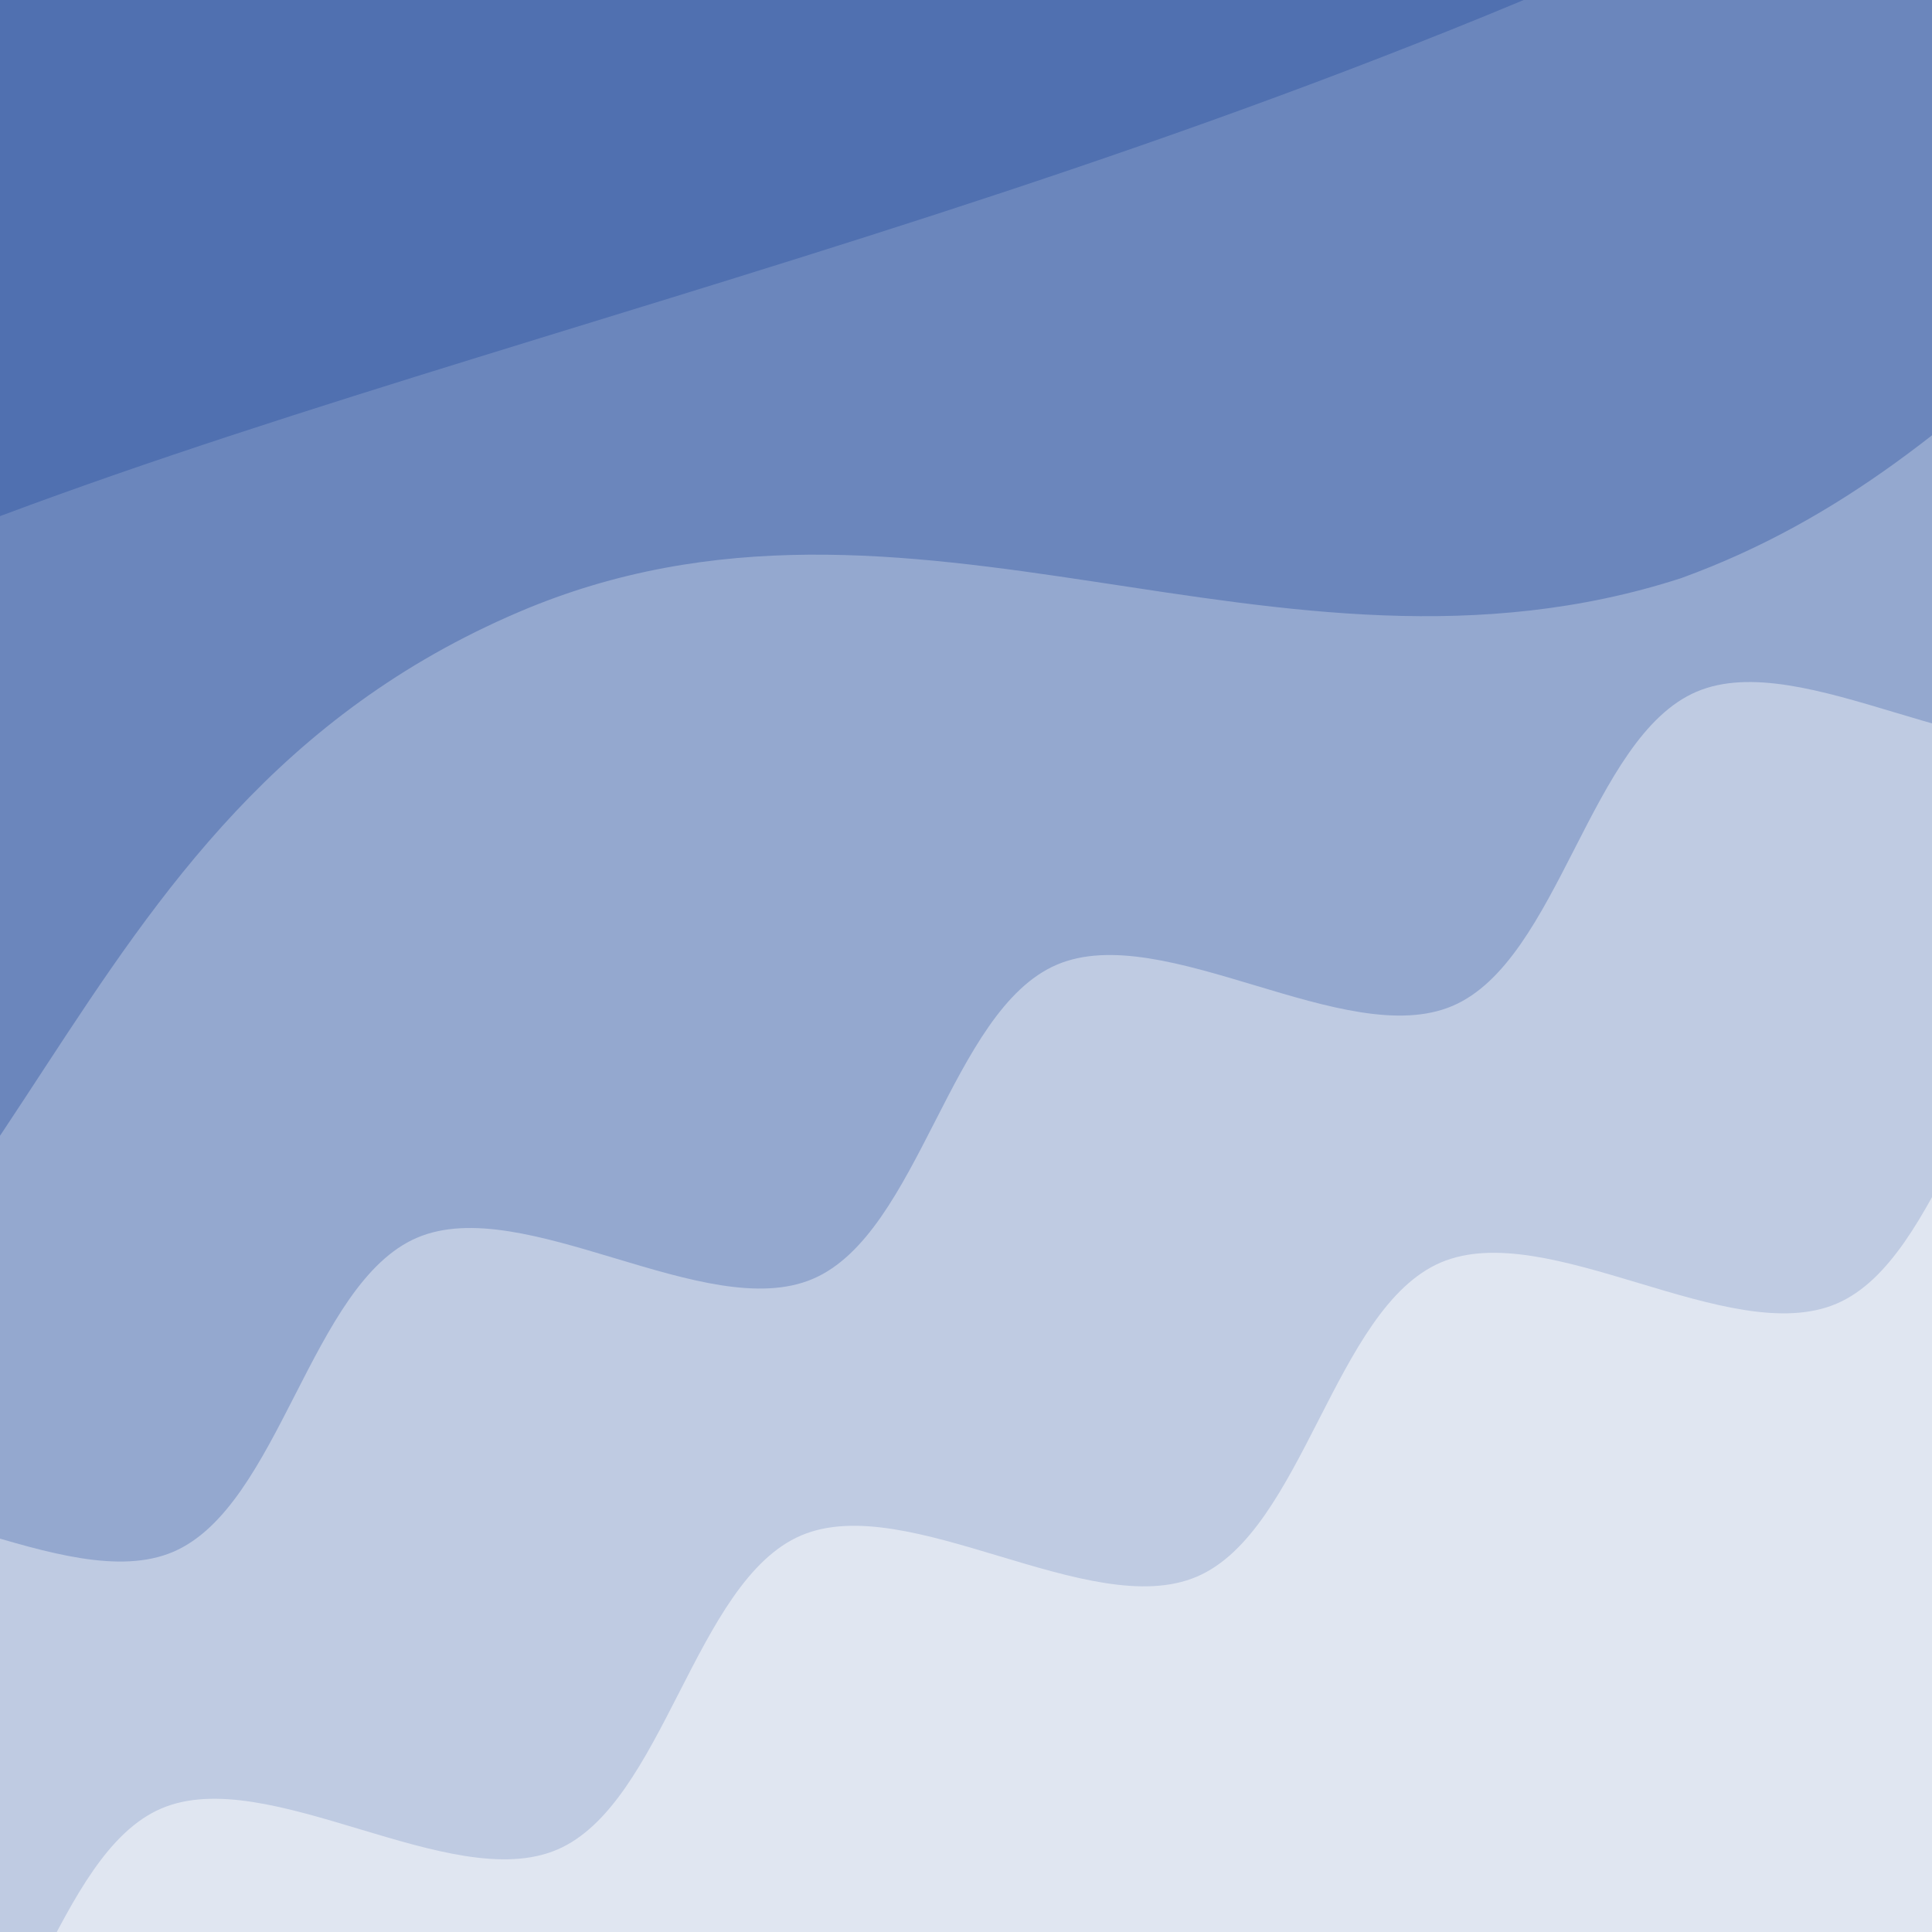
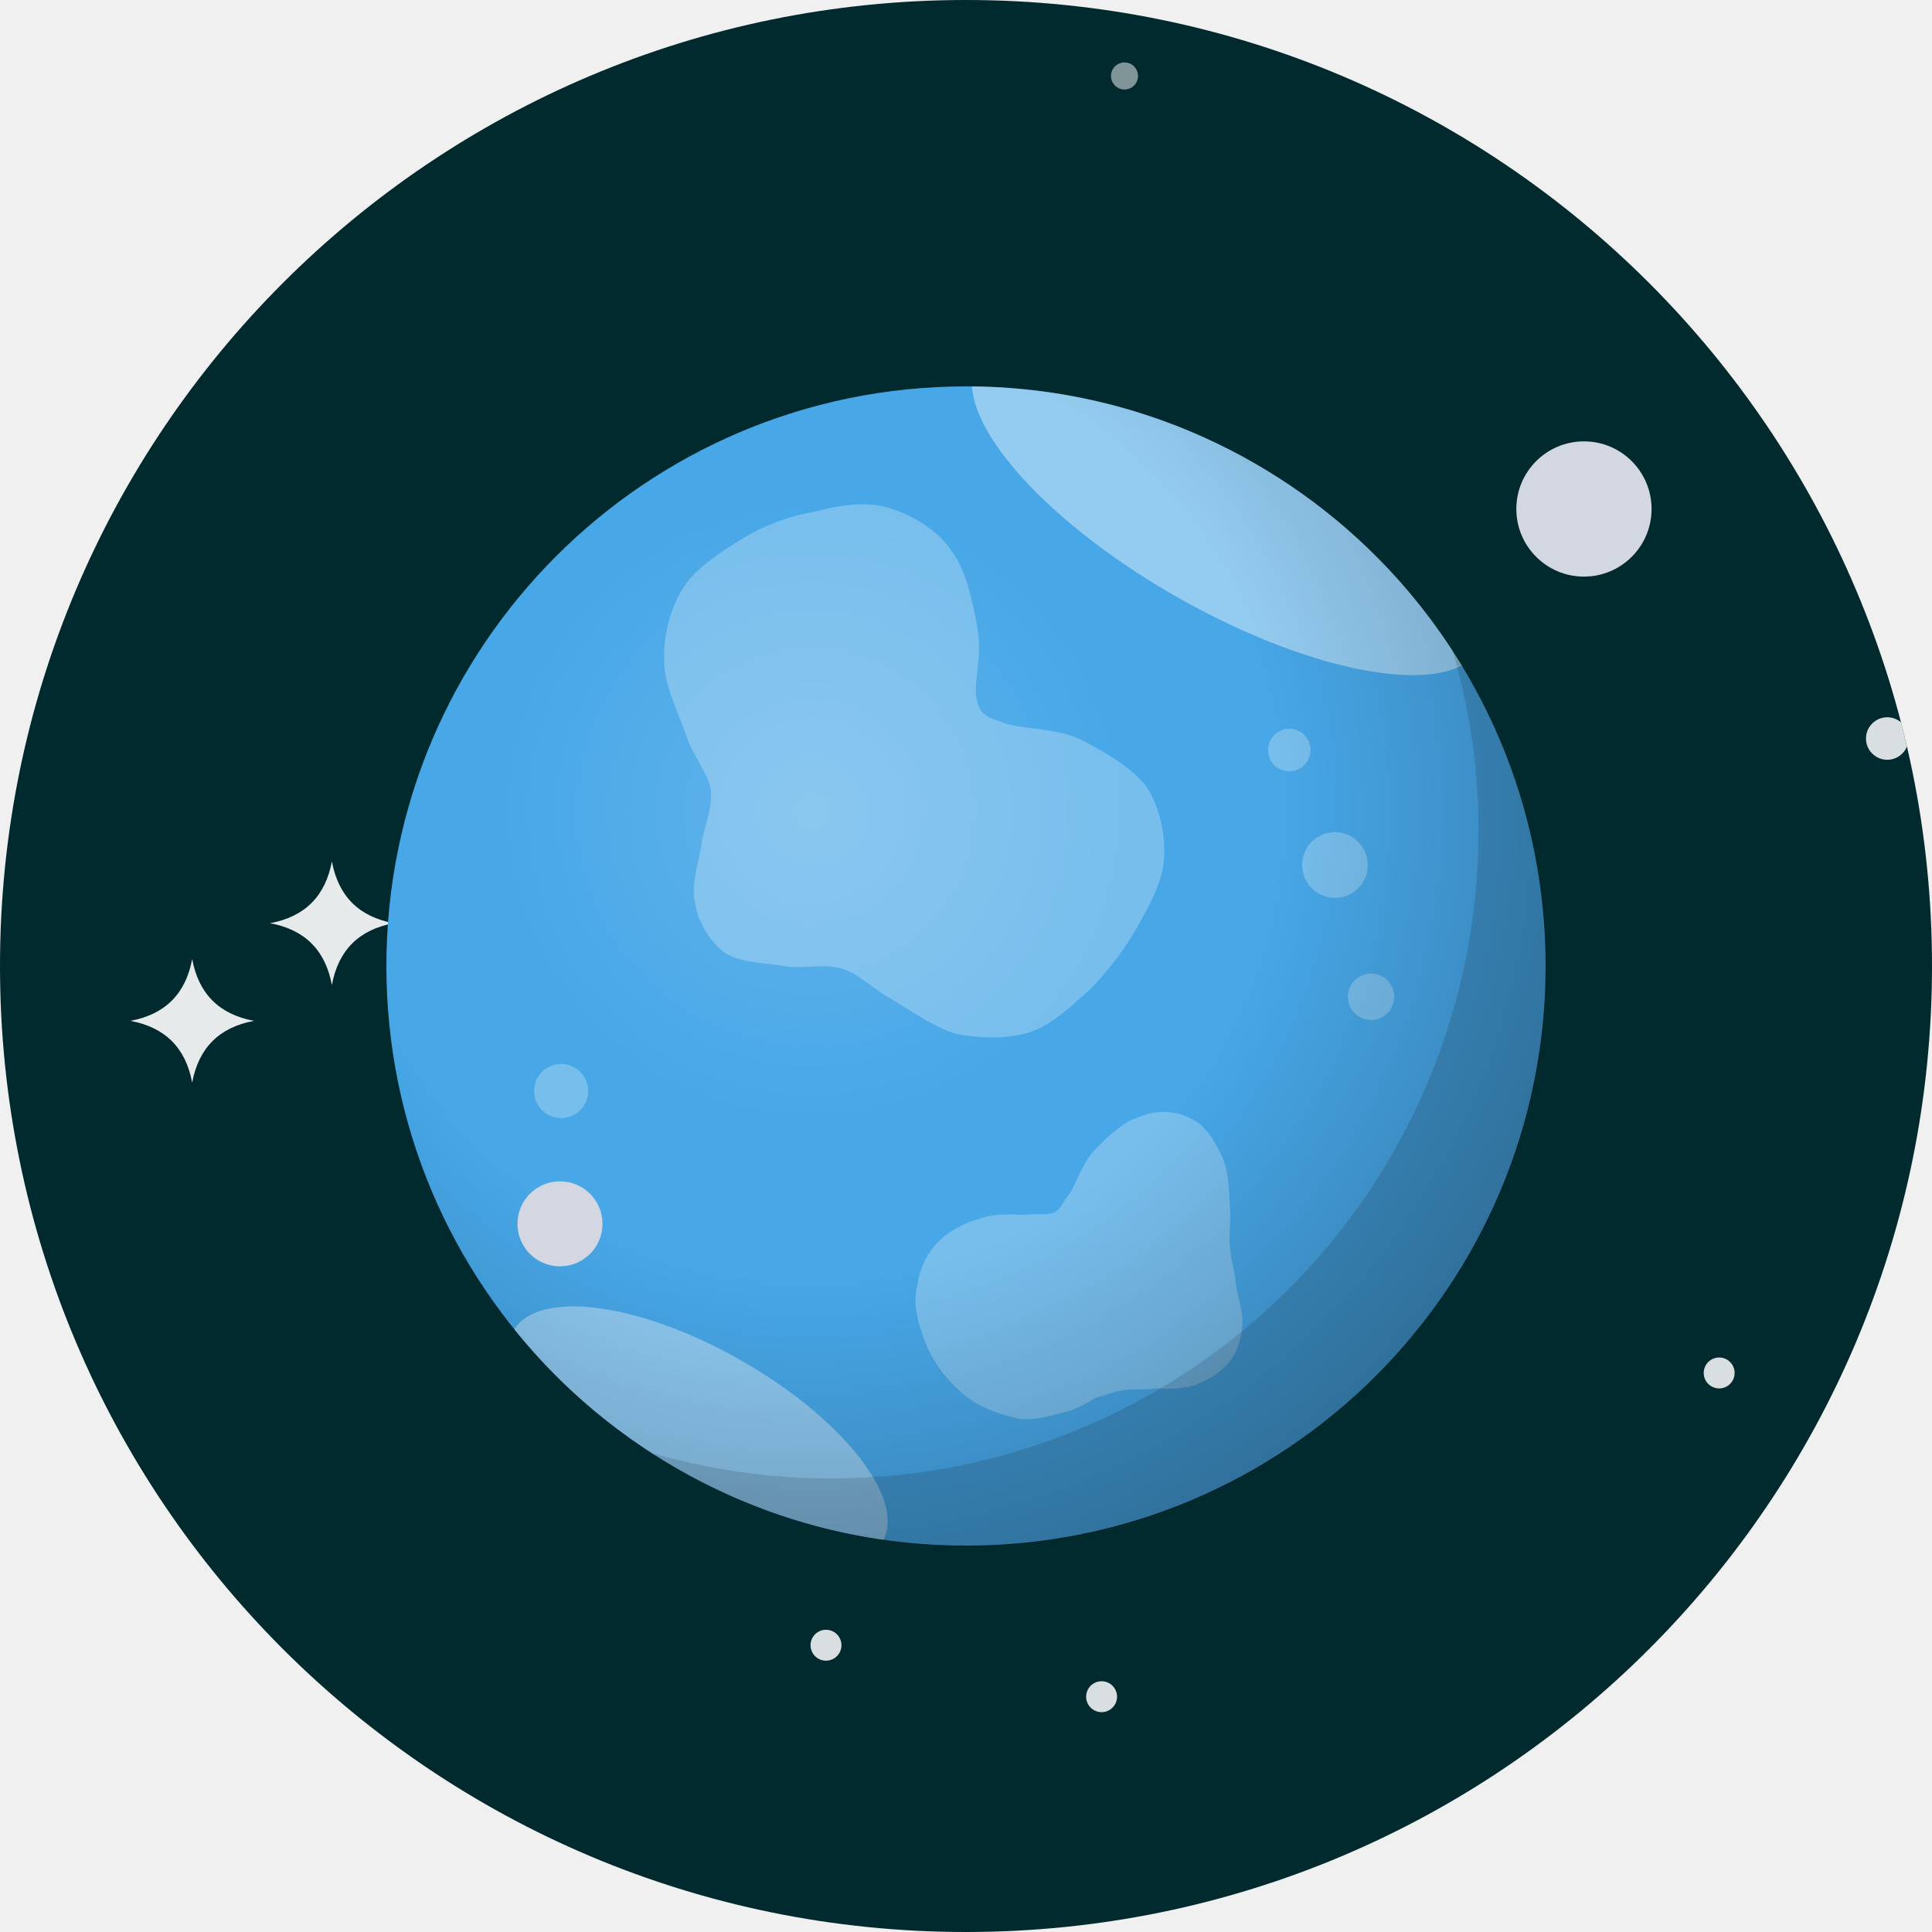
- <svg xmlns="http://www.w3.org/2000/svg" viewBox="0 0 100 100" fill="none" shape-rendering="auto" aria-hidden="true">
+ <svg xmlns="http://www.w3.org/2000/svg" viewBox="0 0 100 100" fill="none" aria-hidden="true">
  <defs>
-     <g id="layer-calm-777047c8">
-       <path d="M0 16c28 0 52-6 84-5s72 10 116 5v114H0Z" fill="#ffffff" />
+     <circle cx="5" cy="5" r=".8" fill="#fff" fill-opacity=".85" id="d" />
+     <circle cx="5" cy="5" r=".7" fill="#fff" fill-opacity=".5" id="e" />
+     <circle cx="5" cy="5" r="1.1" fill="#fff" fill-opacity=".85" class="dbpa-tw-medium" id="f" />
+     <circle cx="30" cy="30" r="30" fill="#47a7e7" id="h" />
+     <g clip-path="url(#a)" fill="#fff" class="dbpa-surface" id="i">
+       <path d="M40.7 27c0 1.3-.2 2.6-.5 3.8-.4 1.2-.8 2.6-1.6 3.5s-2.1 1.6-3.3 2c-1.2.3-2.8.1-3.9.1s-2-.3-2.9-.1-1.6.9-2.5 1.3c-.9.3-2.1 1-3.1 1-1-.1-2.1-.7-2.7-1.5-.7-.7-.9-2.1-1.3-3-.3-1-.4-1.8-.9-2.5-.6-.7-1.6-1-2.5-1.8s-2.3-1.7-2.9-2.8c-.7-1.1-1.1-2.6-1-3.9.1-1.2.8-2.5 1.4-3.6s1.5-2.2 2.5-3c.9-.9 2-1.8 3.2-2.1s2.8-.3 4 .3c1.2.5 2.5 2 3.3 3s1.1 2.5 1.7 3.1c.5.5.8.5 1.7.3.9-.1 2.3-1 3.7-1.2 1.3-.1 3.2-.1 4.4.4 1.2.6 2.2 1.8 2.7 2.9s.5 2.5.5 3.8M56 44c-.1.7-.5 1.4-.9 1.9s-1.1.9-1.7 1.2c-.5.4-1 .6-1.4.9s-.7.7-1.1 1.1c-.3.5-.6 1.1-1.1 1.5-.5.5-1.1 1.1-1.8 1.4-.7.2-1.5.4-2.3.4-.7 0-1.5-.2-2.3-.5-.7-.3-1.4-.7-2-1.3-.6-.5-1.2-1.2-1.4-2-.3-.7-.4-1.6-.2-2.4s.7-1.6 1.3-2.2c.5-.6 1.3-1 1.9-1.3.5-.4 1-.5 1.3-.9.2-.3.1-.7.2-1.3 0-.7-.2-1.7 0-2.5.2-.9.6-2.1 1.2-2.7.5-.7 1.5-1.2 2.3-1.2.8-.1 1.7.4 2.4.9s1.2 1.4 1.6 2c.5.7.7 1.4 1.1 1.9.4.6.8.9 1.2 1.5.4.5 1 1 1.3 1.6s.5 1.3.4 2" fill-opacity=".26" />
+       <circle cx="48" cy="19" r="1.7" fill-opacity=".26" />
+       <circle cx="53" cy="24" r="1.2" fill-opacity=".26" />
+       <circle cx="43" cy="15" r="1.1" fill-opacity=".26" />
+       <circle cx="19" cy="49" r="1.4" fill-opacity=".26" />
+       <ellipse cx="34" cy="5.5" rx="15" ry="5.5" fill-opacity=".42" />
+       <ellipse cx="34" cy="61" rx="11" ry="4.5" fill-opacity=".38" />
    </g>
-     <g id="layer-swell-777047c8">
-       <path d="M0 24C25 24 35 0 62 0c22 0 34 20 56 22 18 1 30-10 48-10 12 0 24 6 34 8v110H0Z" fill="#ffffff" />
+     <g id="j">
+       <circle cx="30" cy="30" r="30" fill="url(#b)" />
+       <path d="M55.2 13.7a30 30 0 0 1-41.5 41.5 33.5 33.5 0 0 0 41.5-41.5" fill="#000" fill-opacity=".13" />
    </g>
-     <g id="layer-ripple-777047c8">
-       <path d="M0 12c6 0 12 10 18 10s12-10 18-10 12 10 18 10 12-10 18-10 12 10 18 10 12-10 18-10 12 10 18 10 12-10 18-10 12 10 18 10 12-10 18-10 12 6 20 5v113H0Z" fill="#ffffff" />
+     <g class="dbpa-moons" fill="#d3d7e2" id="k">
+       <circle cx="56" cy="10" r="3.5" />
+       <circle cx="3" cy="47" r="2.2" />
    </g>
-     <g id="body-quartet-777047c8">
-       <g opacity=".16">
-         <g class="dbwa-l1">
-           <use transform="translate(-50) translate(-23.7088, -2.14942)" href="#layer-calm-777047c8" />
-         </g>
-       </g>
-       <g opacity=".28">
-         <g class="dbwa-l2">
-           <use transform="translate(-50 22) translate(23.9228, 2.06375)" href="#layer-swell-777047c8" />
-         </g>
-       </g>
-       <g opacity=".4">
-         <g class="dbwa-l3">
-           <use transform="translate(-50 44) translate(-3.6478, -4.21629)" href="#layer-ripple-777047c8" />
-         </g>
-       </g>
-       <g opacity=".52">
-         <g class="dbwa-l4">
-           <use transform="translate(-50 66) translate(8.5832, -4.23878)" href="#layer-ripple-777047c8" />
-         </g>
-       </g>
-     </g>
-     <g id="bodyFree-default-777047c8">
-       <use href="#body-quartet-777047c8" />
-     </g>
-     <g id="rotation-free-777047c8">
-       <use transform="rotate(-23.1094, 50, 50)" href="#bodyFree-default-777047c8" />
-     </g>
-     <g id="animation-none-777047c8" />
-     <clipPath id="clip-777047c8">
-       <rect width="100" height="100" rx="0" ry="0" />
+     <clipPath id="a">
+       <circle cx="34" cy="33" r="30" />
    </clipPath>
+     <clipPath id="c">
+       <rect width="100" height="100" rx="50" ry="50" />
+     </clipPath>
+     <radialGradient id="b" gradientUnits="userSpaceOnUse" cx="22" cy="22" r="44">
+       <stop offset="0" stop-color="#fff" stop-opacity=".14" />
+       <stop offset=".38" stop-color="#fff" stop-opacity="0" />
+       <stop offset=".55" stop-opacity="0" />
+       <stop offset="1" stop-opacity=".26" />
+     </radialGradient>
+     <path d="M5 1.8Q5.5 4.5 8.2 5 5.5 5.5 5 8.2 4.5 5.5 1.8 5 4.5 4.5 5 1.8" fill="#fff" fill-opacity=".9" class="dbpa-tw-sparkle" id="g" />
  </defs>
-   <g clip-path="url(#clip-777047c8)">
-     <rect width="100" height="100" fill="#5070b0" />
-     <use href="#rotation-free-777047c8" />
-     <use href="#animation-none-777047c8" />
+   <g clip-path="url(#c)">
+     <path fill="#002a2e" d="M0 0h100v100H0z" />
+     <use transform="translate(-1.01557 -1.94659)" href="#d" />
+     <use transform="translate(36.80507 17.13162)" href="#e" />
+     <use transform="translate(53.20404 -1.06759)" href="#e" />
+     <use transform="translate(88.98052 -4.0688)" href="#f" />
+     <use transform="translate(12.17812 42.78464)" href="#g" />
+     <use transform="translate(92.68308 33.22602)" href="#f" />
+     <use transform="translate(4.94711 47.83918)" href="#g" />
+     <use transform="translate(83.984 66.06429)" href="#d" />
+     <use transform="translate(37.75381 80.15648)" href="#d" />
+     <use transform="translate(52.01835 82.82088)" href="#d" />
+     <use transform="translate(89.47285 77.33999)" href="#g" />
+     <use transform="translate(20 20)" href="#h" />
+     <use transform="rotate(29.689 9.92944 71.68406)" href="#i" />
+     <use transform="translate(20 20)" href="#j" />
+     <use transform="translate(25.98488 16.345)" href="#k" />
+     <use href="#l" />
  </g>
</svg>
